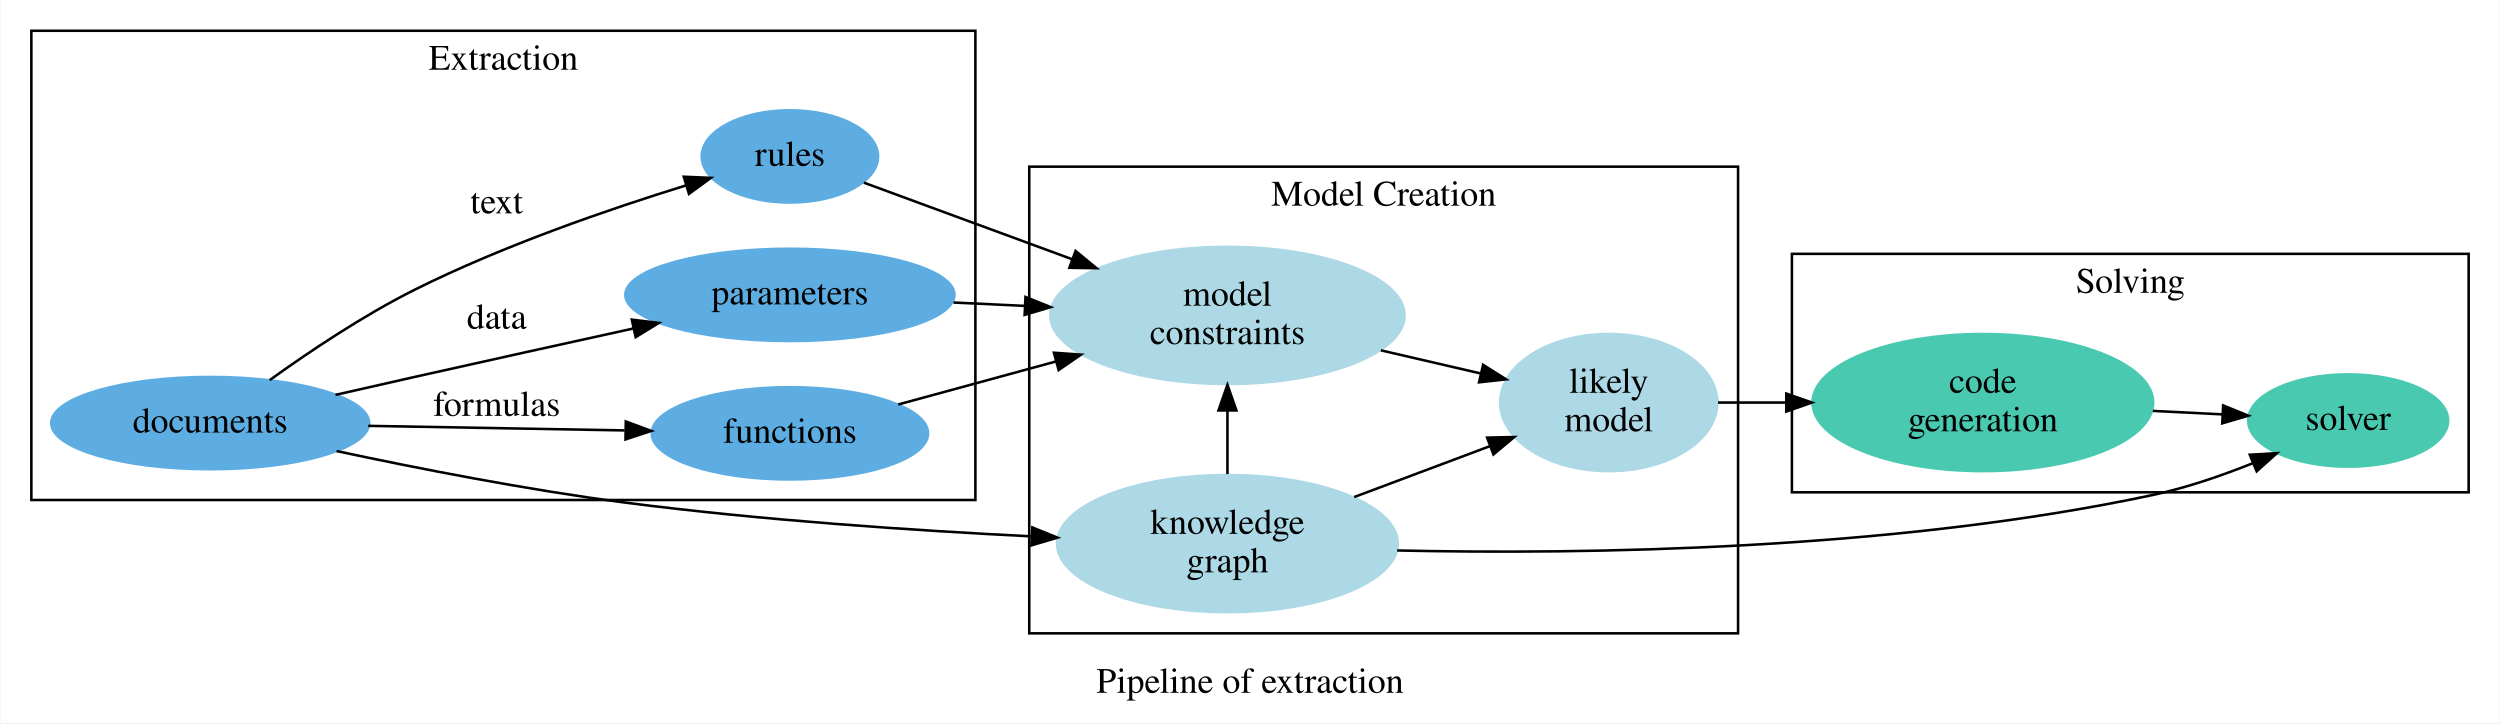
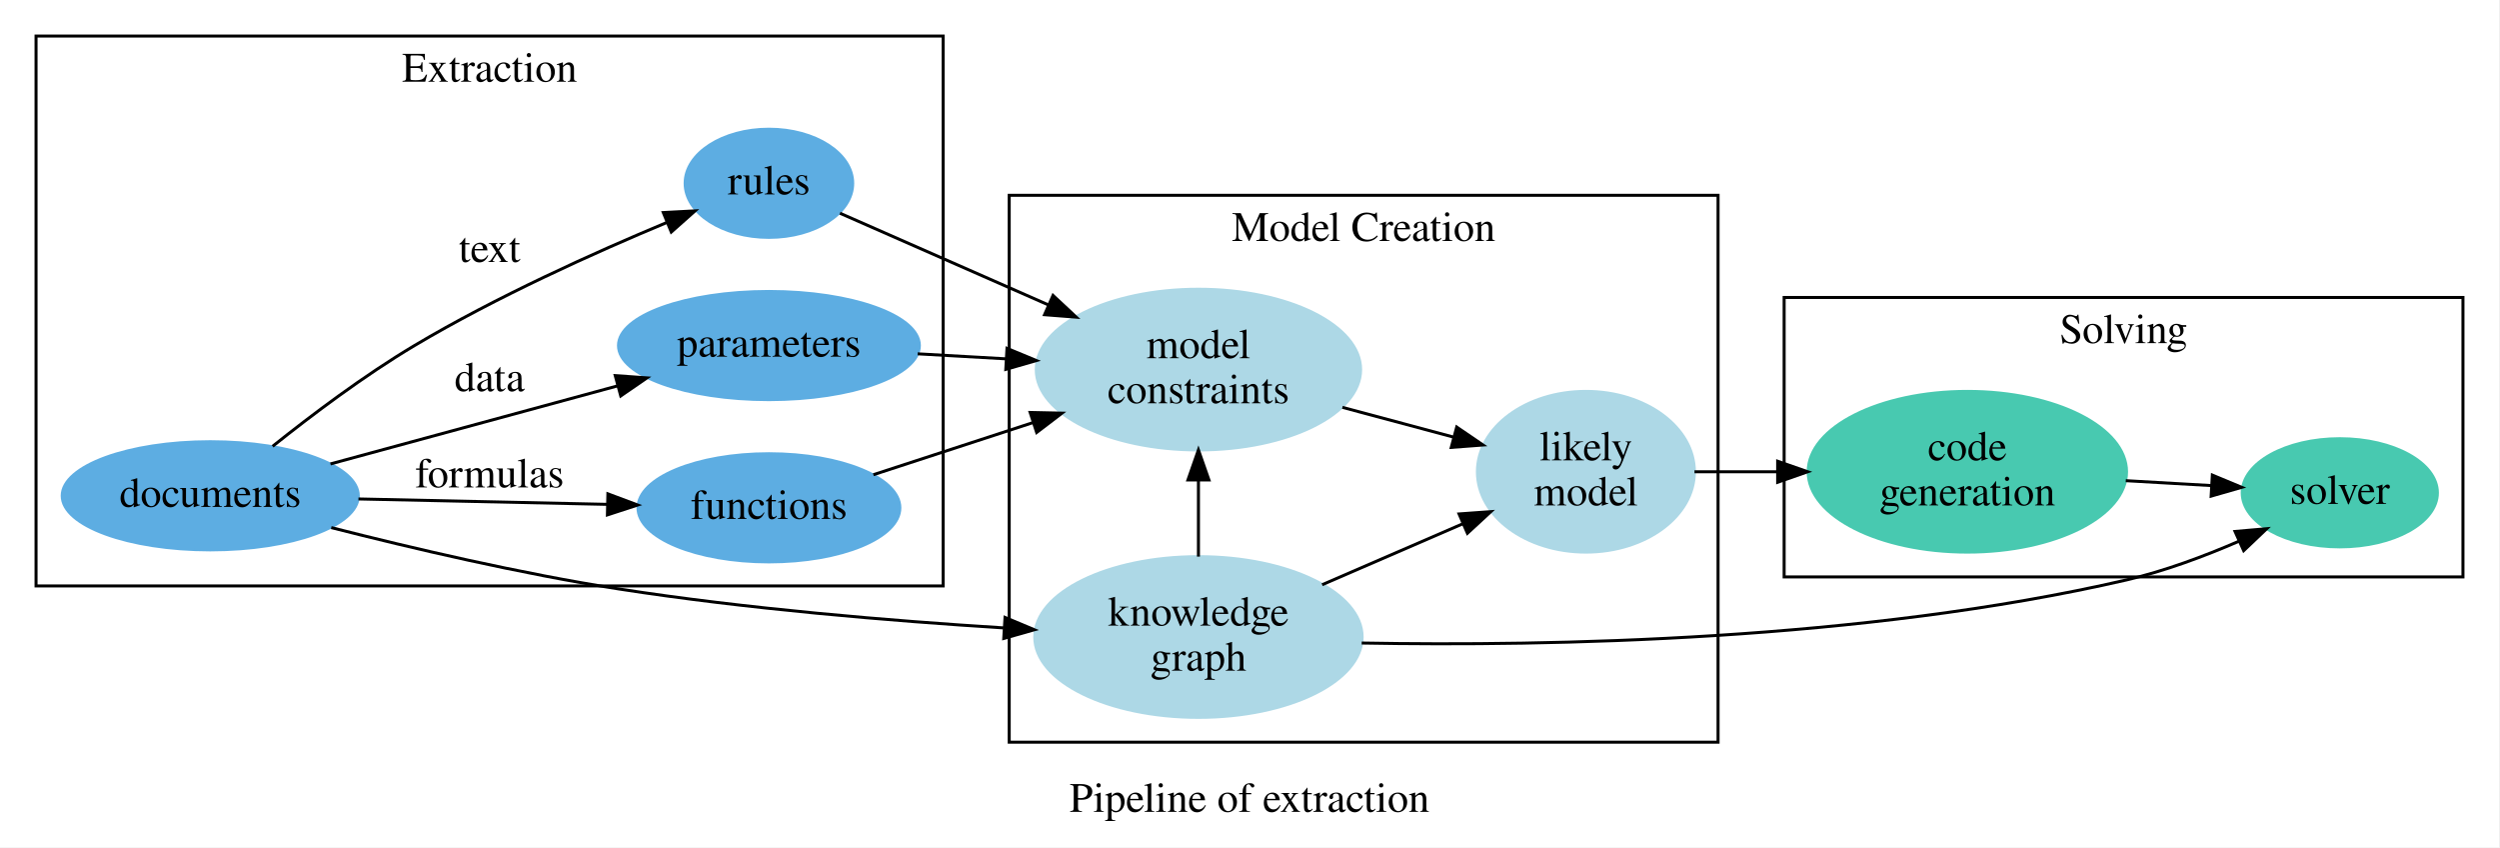
- <svg xmlns="http://www.w3.org/2000/svg" width="975pt" height="282pt" viewBox="0.00 0.00 974.55 282.00">
+ <svg xmlns="http://www.w3.org/2000/svg" width="832pt" height="282pt" viewBox="0.00 0.00 832.00 282.00">
  <g id="graph0" class="graph" transform="scale(1 1) rotate(0) translate(4 278)">
-     <polygon fill="white" stroke="none" points="-4,4 -4,-278 970.553,-278 970.553,4 -4,4" />
-     <text text-anchor="middle" x="483.276" y="-7.8" font-family="Times,serif" font-size="14.00">Pipeline of extraction</text>
+     <polygon fill="white" stroke="none" points="-4,4 -4,-278 828,-278 828,4 -4,4" />
+     <text text-anchor="middle" x="412" y="-7.8" font-family="Times,serif" font-size="14.00">Pipeline of extraction</text>
    <g id="clust2" class="cluster">
-       <polygon fill="none" stroke="black" points="8,-83 8,-266 376.178,-266 376.178,-83 8,-83" />
-       <text text-anchor="middle" x="192.089" y="-250.8" font-family="Times,serif" font-size="14.00">Extraction</text>
+       <polygon fill="none" stroke="black" points="8,-83 8,-266 310,-266 310,-83 8,-83" />
+       <text text-anchor="middle" x="159" y="-250.8" font-family="Times,serif" font-size="14.00">Extraction</text>
    </g>
    <g id="clust3" class="cluster">
-       <polygon fill="none" stroke="black" points="397.178,-31 397.178,-213 673.623,-213 673.623,-31 397.178,-31" />
-       <text text-anchor="middle" x="535.4" y="-197.8" font-family="Times,serif" font-size="14.00">Model Creation</text>
+       <polygon fill="none" stroke="black" points="332,-31 332,-213 568,-213 568,-31 332,-31" />
+       <text text-anchor="middle" x="450" y="-197.8" font-family="Times,serif" font-size="14.00">Model Creation</text>
    </g>
    <g id="clust5" class="cluster">
-       <polygon fill="none" stroke="black" points="694.623,-86 694.623,-179 958.553,-179 958.553,-86 694.623,-86" />
-       <text text-anchor="middle" x="826.588" y="-163.8" font-family="Times,serif" font-size="14.00">Solving</text>
+       <polygon fill="none" stroke="black" points="590,-86 590,-179 816,-179 816,-86 590,-86" />
+       <text text-anchor="middle" x="703" y="-163.8" font-family="Times,serif" font-size="14.00">Solving</text>
    </g>
    <g id="node1" class="node">
-       <ellipse fill="#5dade2" stroke="#5dade2" cx="303.833" cy="-217" rx="34.394" ry="18" />
-       <text text-anchor="middle" x="303.833" y="-213.3" font-family="Times,serif" font-size="14.00">rules</text>
+       <ellipse fill="#5dade2" stroke="#5dade2" cx="252" cy="-217" rx="27.895" ry="18" />
+       <text text-anchor="middle" x="252" y="-213.3" font-family="Times,serif" font-size="14.00">rules</text>
    </g>
    <g id="node6" class="node">
-       <ellipse fill="lightblue" stroke="lightblue" cx="474.474" cy="-155" rx="69.094" ry="26.741" />
-       <text text-anchor="middle" x="474.474" y="-158.8" font-family="Times,serif" font-size="14.00">model</text>
-       <text text-anchor="middle" x="474.474" y="-143.8" font-family="Times,serif" font-size="14.00">constraints</text>
+       <ellipse fill="lightblue" stroke="lightblue" cx="395" cy="-155" rx="54" ry="26.741" />
+       <text text-anchor="middle" x="395" y="-158.8" font-family="Times,serif" font-size="14.00">model</text>
+       <text text-anchor="middle" x="395" y="-143.8" font-family="Times,serif" font-size="14.00">constraints</text>
    </g>
    <g id="edge9" class="edge">
-       <path fill="none" stroke="black" d="M332.681,-206.762C354.69,-198.67 386.2,-187.086 413.832,-176.927" />
-       <polygon fill="black" stroke="black" points="415.244,-180.137 423.422,-173.401 412.828,-173.567 415.244,-180.137" />
+       <path fill="none" stroke="black" d="M275.654,-207.039C294.347,-198.819 321.537,-186.863 345.142,-176.484" />
+       <polygon fill="black" stroke="black" points="346.58,-179.675 354.325,-172.446 343.762,-173.267 346.58,-179.675" />
    </g>
    <g id="node2" class="node">
-       <ellipse fill="#5dade2" stroke="#5dade2" cx="303.833" cy="-163" rx="64.189" ry="18" />
-       <text text-anchor="middle" x="303.833" y="-159.3" font-family="Times,serif" font-size="14.00">parameters</text>
+       <ellipse fill="#5dade2" stroke="#5dade2" cx="252" cy="-163" rx="50.091" ry="18" />
+       <text text-anchor="middle" x="252" y="-159.3" font-family="Times,serif" font-size="14.00">parameters</text>
    </g>
    <g id="edge10" class="edge">
-       <path fill="none" stroke="black" d="M367.629,-160.021C376.707,-159.59 386.141,-159.143 395.472,-158.7" />
-       <polygon fill="black" stroke="black" points="395.712,-162.193 405.535,-158.223 395.38,-155.201 395.712,-162.193" />
+       <path fill="none" stroke="black" d="M301.524,-160.247C310.984,-159.71 321.03,-159.14 330.882,-158.581" />
+       <polygon fill="black" stroke="black" points="331.26,-162.065 341.045,-158.005 330.863,-155.077 331.26,-162.065" />
    </g>
    <g id="node3" class="node">
-       <ellipse fill="#5dade2" stroke="#5dade2" cx="303.833" cy="-109" rx="53.891" ry="18" />
-       <text text-anchor="middle" x="303.833" y="-105.3" font-family="Times,serif" font-size="14.00">functions</text>
+       <ellipse fill="#5dade2" stroke="#5dade2" cx="252" cy="-109" rx="43.592" ry="18" />
+       <text text-anchor="middle" x="252" y="-105.3" font-family="Times,serif" font-size="14.00">functions</text>
    </g>
    <g id="edge11" class="edge">
-       <path fill="none" stroke="black" d="M346.088,-120.253C364.607,-125.304 386.915,-131.389 407.653,-137.046" />
-       <polygon fill="black" stroke="black" points="406.798,-140.441 417.367,-139.696 408.64,-133.687 406.798,-140.441" />
+       <path fill="none" stroke="black" d="M286.773,-120.018C302.652,-125.199 321.981,-131.504 339.831,-137.328" />
+       <polygon fill="black" stroke="black" points="338.972,-140.729 349.564,-140.503 341.143,-134.074 338.972,-140.729" />
    </g>
    <g id="node4" class="node">
-       <ellipse fill="#5dade2" stroke="#5dade2" cx="77.745" cy="-113" rx="61.99" ry="18" />
-       <text text-anchor="middle" x="77.745" y="-109.3" font-family="Times,serif" font-size="14.00">documents</text>
+       <ellipse fill="#5dade2" stroke="#5dade2" cx="66" cy="-113" rx="49.291" ry="18" />
+       <text text-anchor="middle" x="66" y="-109.3" font-family="Times,serif" font-size="14.00">documents</text>
    </g>
    <g id="edge1" class="edge">
-       <path fill="none" stroke="black" d="M100.957,-129.756C116.273,-140.777 137.414,-154.963 157.489,-165 191.947,-182.227 233.536,-196.503 263.382,-205.711" />
-       <polygon fill="black" stroke="black" points="262.44,-209.083 273.026,-208.636 264.472,-202.384 262.44,-209.083" />
-       <text text-anchor="middle" x="189.489" y="-194.8" font-family="Times,serif" font-size="14.00">text</text>
+       <path fill="none" stroke="black" d="M86.759,-129.468C99.713,-139.822 117.286,-153.055 134,-163 161.205,-179.188 194.082,-193.979 218.049,-203.971" />
+       <polygon fill="black" stroke="black" points="216.83,-207.254 227.41,-207.819 219.491,-200.78 216.83,-207.254" />
+       <text text-anchor="middle" x="159" y="-190.8" font-family="Times,serif" font-size="14.00">text</text>
    </g>
    <g id="edge2" class="edge">
-       <path fill="none" stroke="black" d="M126.619,-124.008C136.805,-126.332 147.5,-128.759 157.489,-131 185.545,-137.295 216.673,-144.164 242.902,-149.918" />
-       <polygon fill="black" stroke="black" points="242.181,-153.343 252.698,-152.066 243.68,-146.506 242.181,-153.343" />
-       <text text-anchor="middle" x="189.489" y="-149.8" font-family="Times,serif" font-size="14.00">data</text>
+       <path fill="none" stroke="black" d="M106.022,-123.604C133.886,-131.176 171.586,-141.42 201.558,-149.565" />
+       <polygon fill="black" stroke="black" points="200.832,-152.994 211.4,-152.239 202.668,-146.239 200.832,-152.994" />
+       <text text-anchor="middle" x="159" y="-147.8" font-family="Times,serif" font-size="14.00">data</text>
    </g>
    <g id="edge3" class="edge">
-       <path fill="none" stroke="black" d="M139.386,-111.918C170.363,-111.365 208.032,-110.692 239.398,-110.132" />
-       <polygon fill="black" stroke="black" points="239.838,-113.625 249.774,-109.947 239.713,-106.626 239.838,-113.625" />
-       <text text-anchor="middle" x="189.489" y="-115.8" font-family="Times,serif" font-size="14.00">formulas</text>
+       <path fill="none" stroke="black" d="M115.344,-111.949C140.818,-111.395 172.104,-110.715 198.21,-110.148" />
+       <polygon fill="black" stroke="black" points="198.385,-113.645 208.306,-109.928 198.232,-106.646 198.385,-113.645" />
+       <text text-anchor="middle" x="159" y="-115.8" font-family="Times,serif" font-size="14.00">formulas</text>
    </g>
    <g id="node5" class="node">
-       <ellipse fill="lightblue" stroke="lightblue" cx="474.474" cy="-66" rx="66.436" ry="26.741" />
-       <text text-anchor="middle" x="474.474" y="-69.8" font-family="Times,serif" font-size="14.00">knowledge</text>
-       <text text-anchor="middle" x="474.474" y="-54.8" font-family="Times,serif" font-size="14.00">graph</text>
+       <ellipse fill="lightblue" stroke="lightblue" cx="395" cy="-66" rx="54.5" ry="26.741" />
+       <text text-anchor="middle" x="395" y="-69.8" font-family="Times,serif" font-size="14.00">knowledge</text>
+       <text text-anchor="middle" x="395" y="-54.8" font-family="Times,serif" font-size="14.00">graph</text>
    </g>
    <g id="edge8" class="edge">
-       <path fill="none" stroke="black" d="M127.03,-102.088C158.82,-95.301 201.441,-86.951 239.489,-82 292.23,-75.137 352.066,-71.112 398.027,-68.816" />
-       <polygon fill="black" stroke="black" points="398.388,-72.303 408.208,-68.324 398.05,-65.311 398.388,-72.303" />
+       <path fill="none" stroke="black" d="M106.29,-102.417C133.073,-95.589 169.447,-87.067 202,-82 244.446,-75.392 292.624,-71.388 330.102,-69.037" />
+       <polygon fill="black" stroke="black" points="330.604,-72.514 340.375,-68.418 330.182,-65.526 330.604,-72.514" />
    </g>
    <g id="edge5" class="edge">
-       <path fill="none" stroke="black" d="M474.474,-93.117C474.474,-101.366 474.474,-109.615 474.474,-117.864" />
-       <polygon fill="black" stroke="black" points="470.974,-117.926 474.474,-127.926 477.974,-117.926 470.974,-117.926" />
+       <path fill="none" stroke="black" d="M395,-92.769C395,-101.18 395,-109.591 395,-118.001" />
+       <polygon fill="black" stroke="black" points="391.5,-118.26 395,-128.26 398.5,-118.26 391.5,-118.26" />
    </g>
    <g id="node7" class="node">
-       <ellipse fill="lightblue" stroke="lightblue" cx="623.197" cy="-121" rx="42.353" ry="26.741" />
-       <text text-anchor="middle" x="623.197" y="-124.8" font-family="Times,serif" font-size="14.00">likely</text>
-       <text text-anchor="middle" x="623.197" y="-109.8" font-family="Times,serif" font-size="14.00">model</text>
+       <ellipse fill="lightblue" stroke="lightblue" cx="524" cy="-121" rx="36.125" ry="26.741" />
+       <text text-anchor="middle" x="524" y="-124.8" font-family="Times,serif" font-size="14.00">likely</text>
+       <text text-anchor="middle" x="524" y="-109.8" font-family="Times,serif" font-size="14.00">model</text>
    </g>
    <g id="edge4" class="edge">
-       <path fill="none" stroke="black" d="M523.923,-84.162C540.949,-90.544 560.006,-97.687 576.773,-103.973" />
-       <polygon fill="black" stroke="black" points="575.756,-107.329 586.349,-107.562 578.213,-100.775 575.756,-107.329" />
+       <path fill="none" stroke="black" d="M436.184,-83.402C451.087,-89.856 467.979,-97.172 482.877,-103.624" />
+       <polygon fill="black" stroke="black" points="481.77,-106.959 492.338,-107.721 484.552,-100.535 481.77,-106.959" />
    </g>
    <g id="node9" class="node">
-       <ellipse fill="#48c9b0" stroke="#48c9b0" cx="911.556" cy="-114" rx="38.993" ry="18" />
-       <text text-anchor="middle" x="911.556" y="-110.3" font-family="Times,serif" font-size="14.00">solver</text>
+       <ellipse fill="#48c9b0" stroke="#48c9b0" cx="775" cy="-114" rx="32.494" ry="18" />
+       <text text-anchor="middle" x="775" y="-110.3" font-family="Times,serif" font-size="14.00">solver</text>
    </g>
    <g id="edge12" class="edge">
-       <path fill="none" stroke="black" d="M540.676,-63.315C613.434,-61.728 734.248,-63.317 835.559,-85 848.593,-87.789 862.336,-92.532 874.447,-97.383" />
-       <polygon fill="black" stroke="black" points="873.187,-100.65 883.765,-101.261 875.877,-94.187 873.187,-100.65" />
+       <path fill="none" stroke="black" d="M449.353,-64.001C511.381,-62.886 616.439,-64.758 704,-85 716.616,-87.917 729.88,-92.878 741.428,-97.88" />
+       <polygon fill="black" stroke="black" points="740.118,-101.129 750.673,-102.048 742.995,-94.748 740.118,-101.129" />
    </g>
    <g id="edge6" class="edge">
-       <path fill="none" stroke="black" d="M534.306,-141.367C547.266,-138.364 560.855,-135.215 573.368,-132.315" />
-       <polygon fill="black" stroke="black" points="574.188,-135.718 583.14,-130.051 572.608,-128.899 574.188,-135.718" />
+       <path fill="none" stroke="black" d="M442.929,-142.436C455.074,-139.185 468.088,-135.701 480.019,-132.507" />
+       <polygon fill="black" stroke="black" points="480.989,-135.87 489.744,-129.903 479.179,-129.108 480.989,-135.87" />
    </g>
    <g id="node8" class="node">
-       <ellipse fill="#48c9b0" stroke="#48c9b0" cx="769.091" cy="-121" rx="66.436" ry="26.741" />
-       <text text-anchor="middle" x="769.091" y="-124.8" font-family="Times,serif" font-size="14.00">code</text>
-       <text text-anchor="middle" x="769.091" y="-109.8" font-family="Times,serif" font-size="14.00">generation</text>
+       <ellipse fill="#48c9b0" stroke="#48c9b0" cx="651" cy="-121" rx="53" ry="26.741" />
+       <text text-anchor="middle" x="651" y="-124.8" font-family="Times,serif" font-size="14.00">code</text>
+       <text text-anchor="middle" x="651" y="-109.8" font-family="Times,serif" font-size="14.00">generation</text>
    </g>
    <g id="edge13" class="edge">
-       <path fill="none" stroke="black" d="M665.817,-121C674.14,-121 683.125,-121 692.193,-121" />
-       <polygon fill="black" stroke="black" points="692.437,-124.5 702.437,-121 692.437,-117.5 692.437,-124.5" />
+       <path fill="none" stroke="black" d="M560.152,-121C568.743,-121 578.192,-121 587.638,-121" />
+       <polygon fill="black" stroke="black" points="587.844,-124.5 597.844,-121 587.844,-117.5 587.844,-124.5" />
    </g>
    <g id="edge7" class="edge">
-       <path fill="none" stroke="black" d="M835.389,-117.746C844.555,-117.289 853.834,-116.827 862.596,-116.39" />
-       <polygon fill="black" stroke="black" points="862.795,-119.885 872.608,-115.891 862.446,-112.893 862.795,-119.885" />
+       <path fill="none" stroke="black" d="M703.739,-118.031C713.27,-117.484 723.111,-116.92 732.3,-116.393" />
+       <polygon fill="black" stroke="black" points="732.563,-119.883 742.346,-115.816 732.162,-112.895 732.563,-119.883" />
    </g>
  </g>
</svg>
